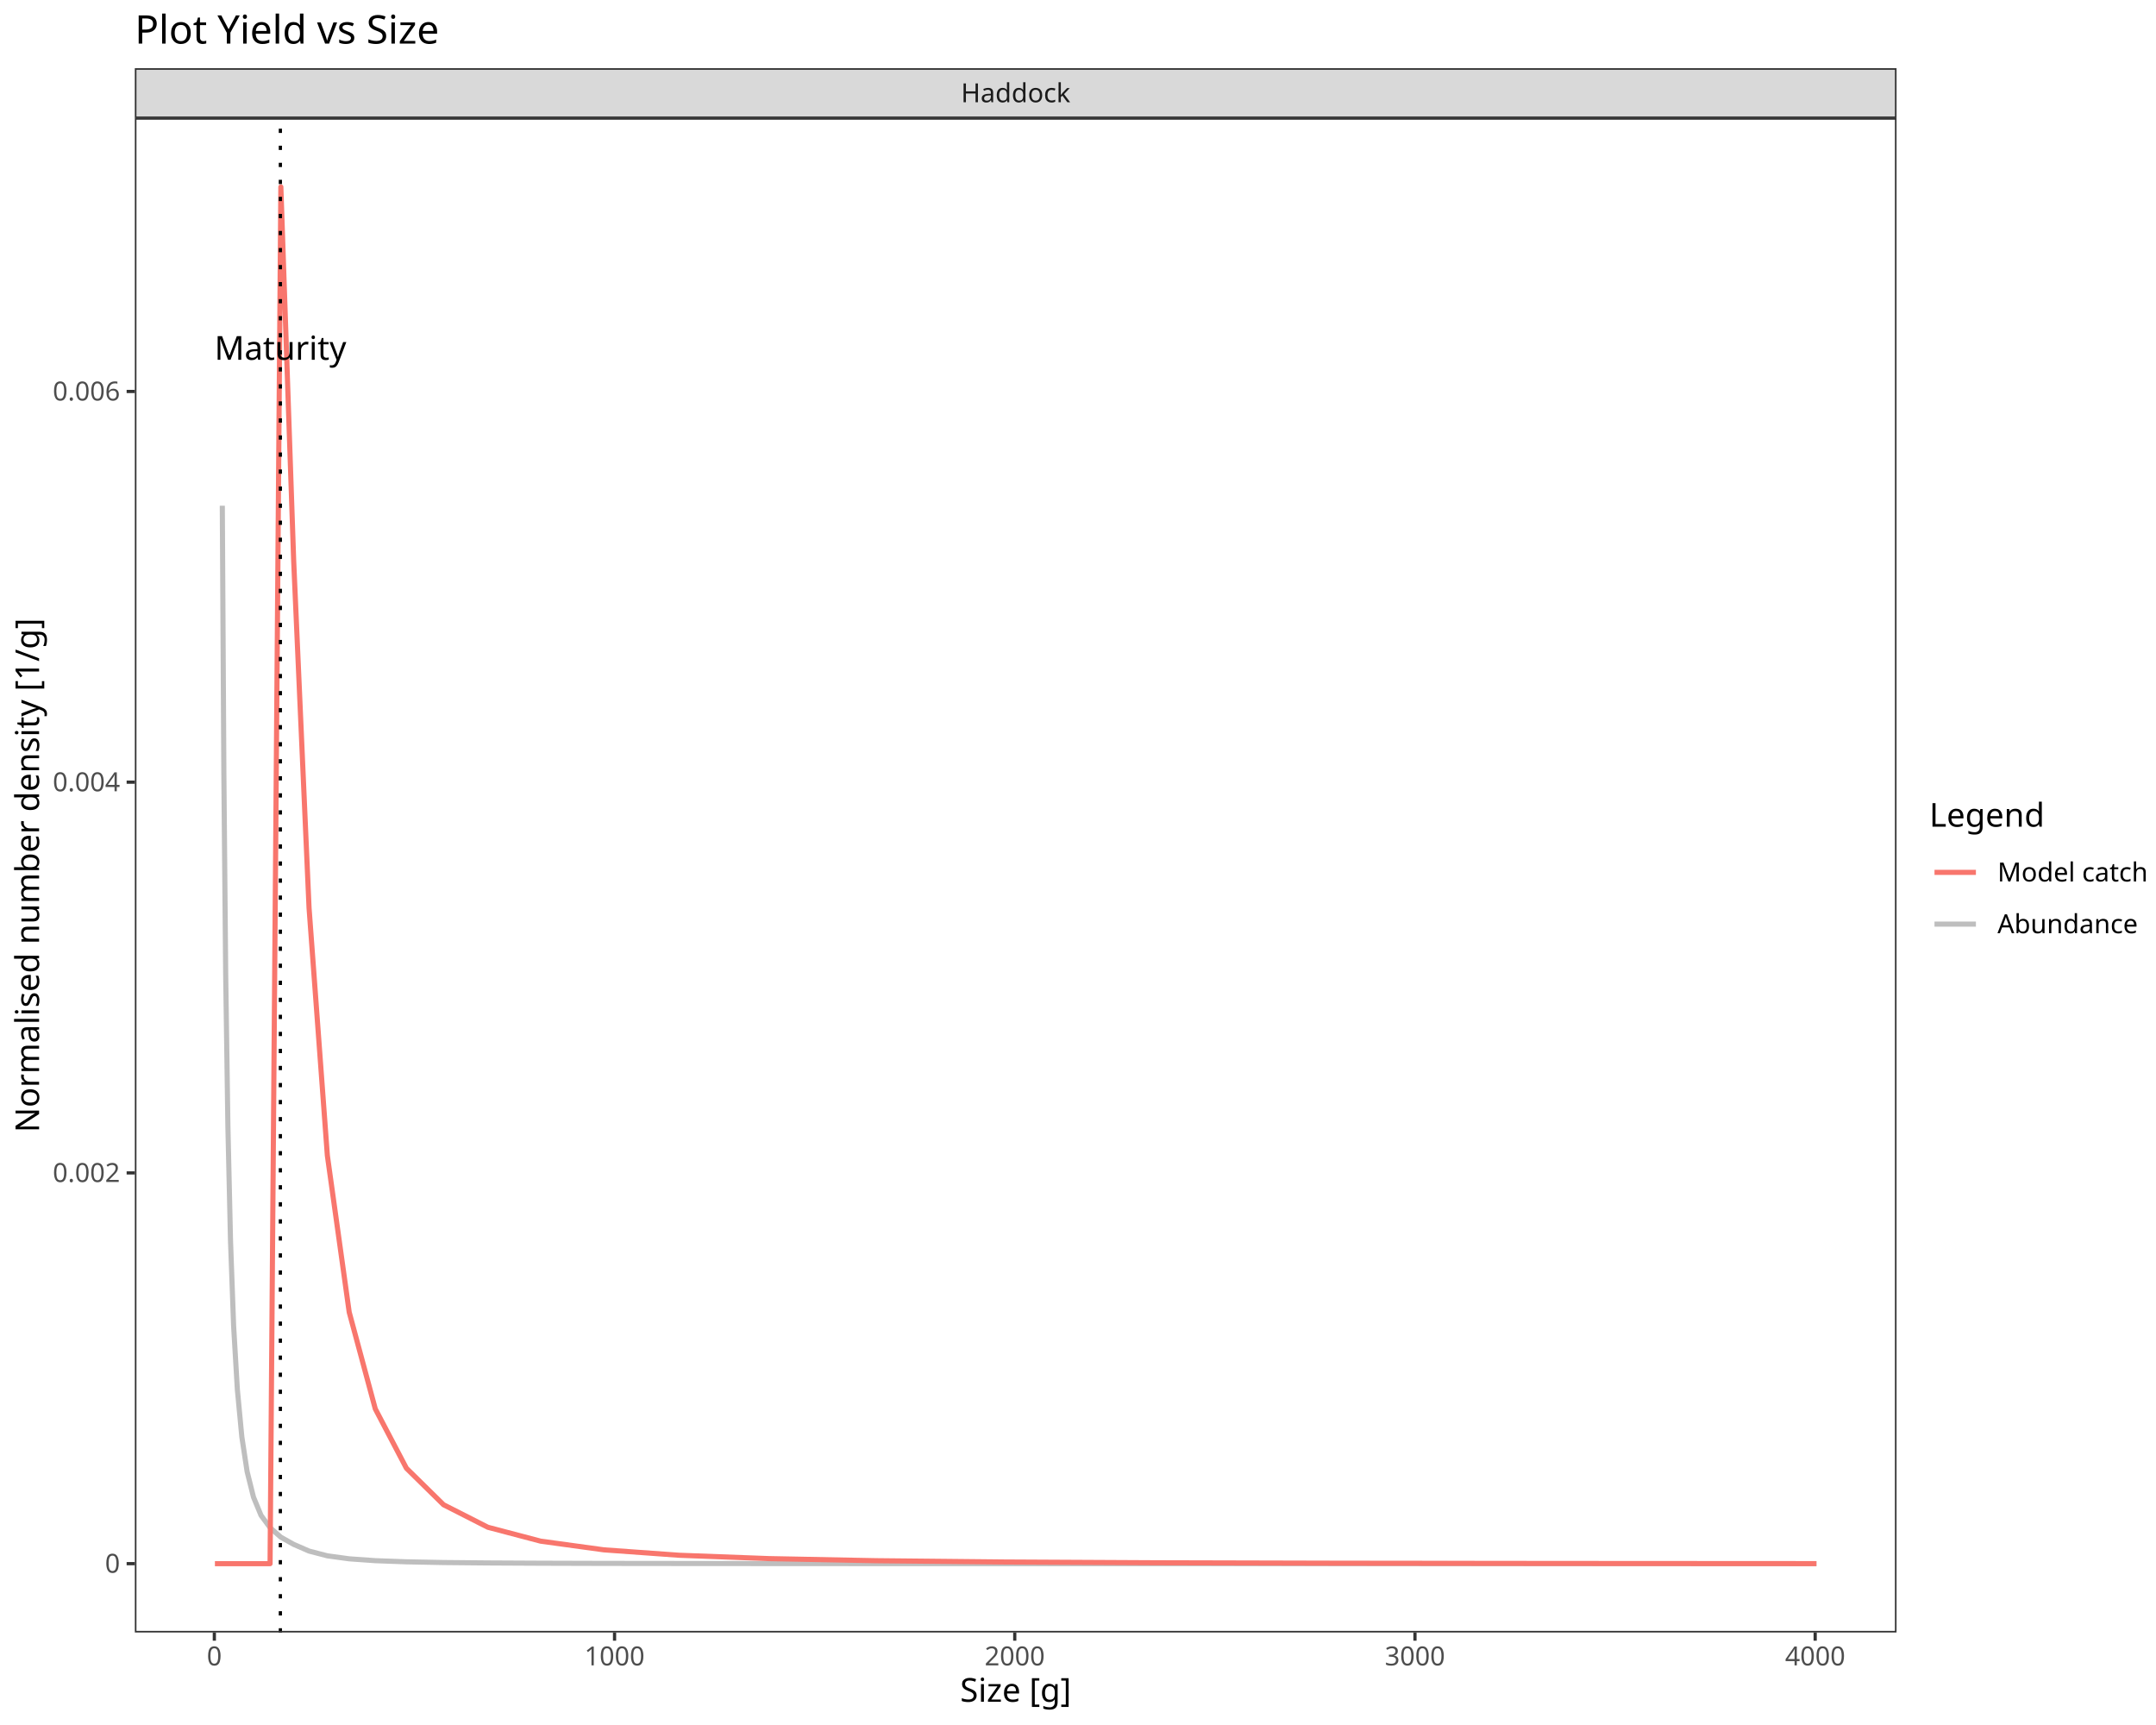
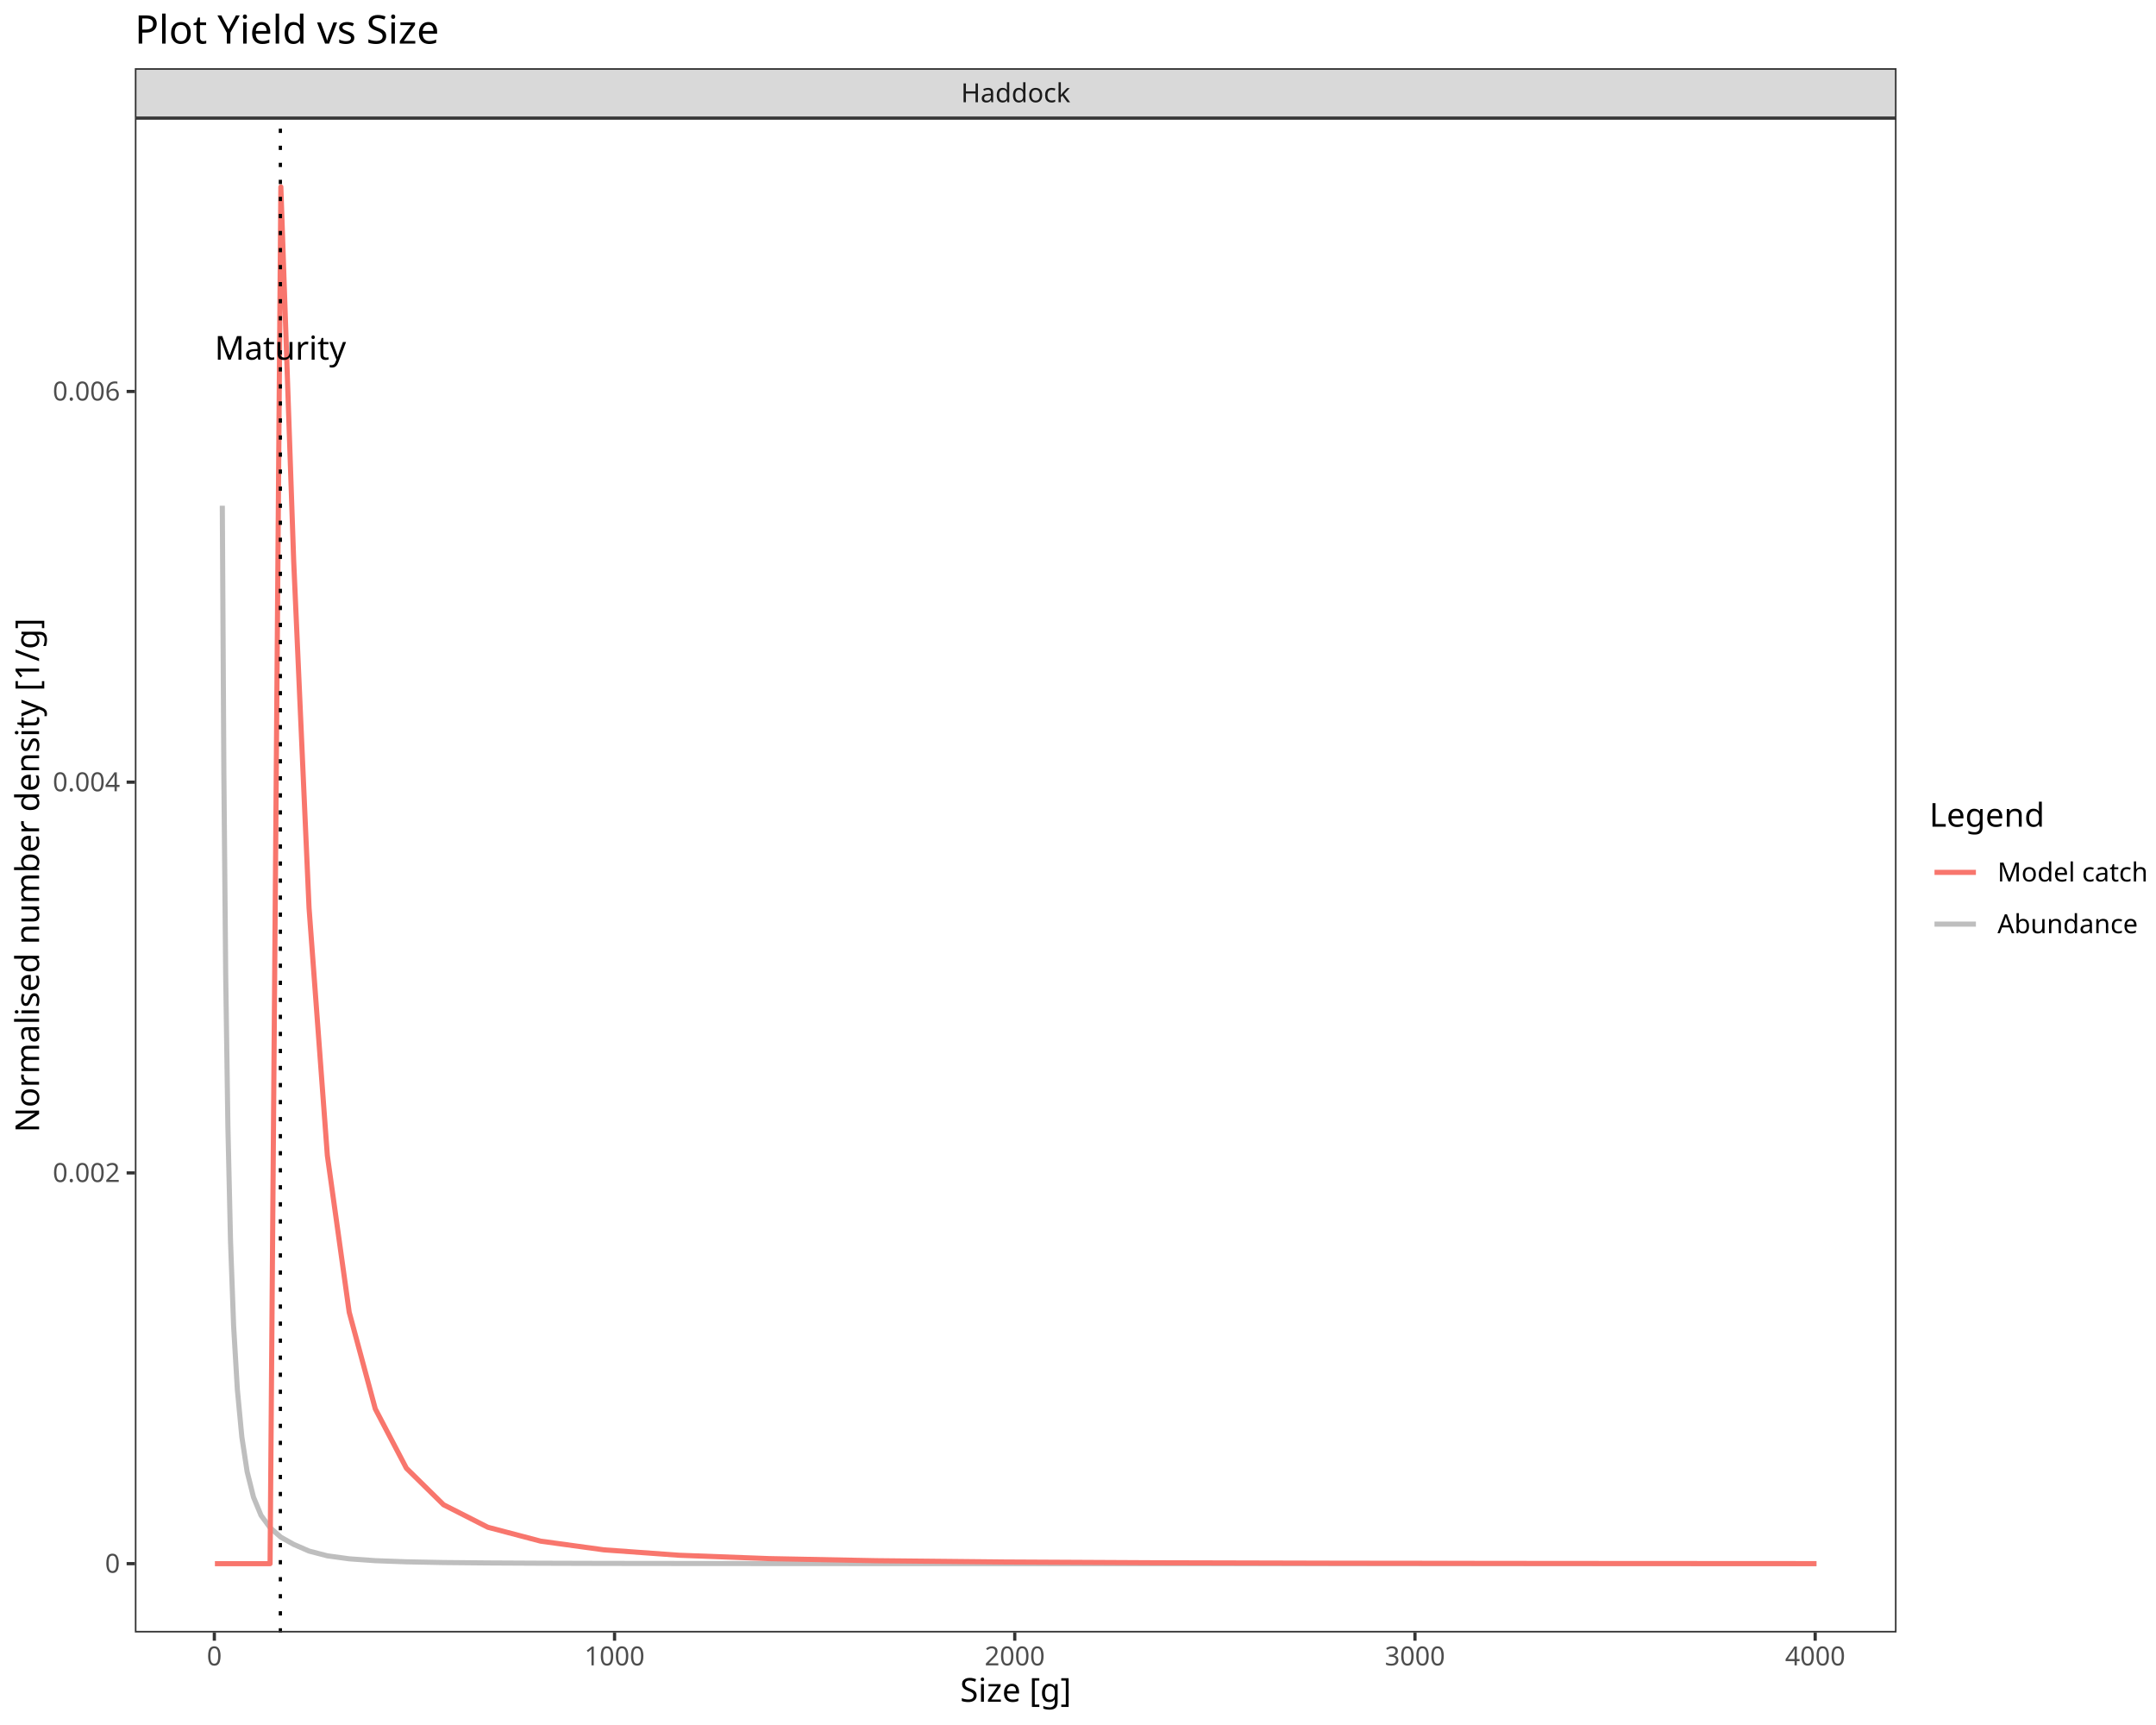
<svg xmlns="http://www.w3.org/2000/svg" class="svglite" data-engine-version="2.0" width="720.00pt" height="576.00pt" viewBox="0 0 720.00 576.00">
  <defs>
    <style type="text/css">
    .svglite line, .svglite polyline, .svglite polygon, .svglite path, .svglite rect, .svglite circle {
      fill: none;
      stroke: #000000;
      stroke-linecap: round;
      stroke-linejoin: round;
      stroke-miterlimit: 10.00;
    }
  </style>
  </defs>
  <rect width="100%" height="100%" style="stroke: none; fill: #FFFFFF;" />
  <defs>
    <clipPath id="cpMC4wMHw3MjAuMDB8MC4wMHw1NzYuMDA=">
      <rect x="0.00" y="0.00" width="720.00" height="576.00" />
    </clipPath>
  </defs>
  <g clip-path="url(#cpMC4wMHw3MjAuMDB8MC4wMHw1NzYuMDA=)">
    <rect x="0.00" y="0.00" width="720.00" height="576.00" style="stroke-width: 1.07; stroke: #FFFFFF; fill: #FFFFFF;" />
  </g>
  <defs>
    <clipPath id="cpNDUuMDN8NjMzLjM1fDM5LjQzfDU0NS4xMQ==">
      <rect x="45.03" y="39.43" width="588.32" height="505.68" />
    </clipPath>
  </defs>
  <g clip-path="url(#cpNDUuMDN8NjMzLjM1fDM5LjQzfDU0NS4xMQ==)">
    <rect x="45.03" y="39.43" width="588.32" height="505.68" style="stroke-width: 1.07; stroke: none; fill: #FFFFFF;" />
    <polyline points="74.24,168.86 74.76,258.20 75.37,325.50 76.11,376.19 76.98,414.31 78.02,442.79 79.27,464.01 80.76,479.78 82.53,491.40 84.65,499.90 87.17,506.00 90.19,510.11 93.79,513.29 98.08,515.69 103.21,517.92 109.32,519.51 116.62,520.51 125.33,521.13 135.72,521.51 148.12,521.75 162.92,521.89 180.58,521.98 201.66,522.04 226.81,522.07 256.82,522.09 292.64,522.11 335.39,522.12 386.40,522.12 447.27,522.12 519.91,522.13 606.60,522.13 " style="stroke-width: 1.71; stroke: #BEBEBE; stroke-linecap: butt;" />
    <polyline points="71.77,522.13 71.81,522.13 71.85,522.13 71.90,522.13 71.96,522.13 72.04,522.13 72.12,522.13 72.23,522.13 72.35,522.13 72.50,522.13 72.68,522.13 72.89,522.13 73.15,522.13 73.45,522.13 73.81,522.13 74.24,522.13 74.76,522.13 75.37,522.13 76.11,522.13 76.98,522.13 78.02,522.13 79.27,522.13 80.76,522.13 82.53,522.13 84.65,522.13 87.17,522.13 90.19,522.13 93.79,62.42 98.08,187.36 103.21,303.19 109.32,385.83 116.62,438.16 125.33,470.44 135.72,490.26 148.12,502.45 162.92,509.97 180.58,514.62 201.66,517.51 226.81,519.32 256.82,520.44 292.64,521.14 335.39,521.57 386.40,521.83 447.27,521.98 519.91,522.06 606.60,522.11 " style="stroke-width: 1.71; stroke: #F8766D; stroke-linecap: butt;" />
    <line x1="93.63" y1="545.11" x2="93.63" y2="39.43" style="stroke-width: 1.07; stroke-dasharray: 1.42,4.27; stroke-linecap: butt;" />
-     <text x="93.63" y="104.24" text-anchor="middle" style="font-size: 11.04px; font-family: sans;" textLength="0.00px" lengthAdjust="spacingAndGlyphs" />
-     <text x="93.63" y="120.14" text-anchor="middle" style="font-size: 11.04px; font-family: sans;" textLength="39.27px" lengthAdjust="spacingAndGlyphs">Maturity</text>
+     <text x="93.63" y="104.25" text-anchor="middle" style="font-size: 11.00px; font-family: sans;" textLength="0.00px" lengthAdjust="spacingAndGlyphs" />
+     <text x="93.63" y="120.09" text-anchor="middle" style="font-size: 11.00px; font-family: sans;" textLength="39.12px" lengthAdjust="spacingAndGlyphs">Maturity</text>
    <rect x="45.03" y="39.43" width="588.32" height="505.68" style="stroke-width: 1.07; stroke: #333333;" />
  </g>
  <g clip-path="url(#cpMC4wMHw3MjAuMDB8MC4wMHw1NzYuMDA=)">
</g>
  <defs>
    <clipPath id="cpNDUuMDN8NjMzLjM1fDIyLjc4fDM5LjQz">
      <rect x="45.03" y="22.78" width="588.32" height="16.65" />
    </clipPath>
  </defs>
  <g clip-path="url(#cpNDUuMDN8NjMzLjM1fDIyLjc4fDM5LjQz)">
    <rect x="45.03" y="22.78" width="588.32" height="16.65" style="stroke-width: 1.07; stroke: #333333; fill: #D9D9D9;" />
    <text x="339.19" y="34.14" text-anchor="middle" style="font-size: 8.80px; fill: #1A1A1A; font-family: sans;" textLength="34.74px" lengthAdjust="spacingAndGlyphs">Haddock</text>
  </g>
  <g clip-path="url(#cpMC4wMHw3MjAuMDB8MC4wMHw1NzYuMDA=)">
    <polyline points="71.58,547.85 71.58,545.11 " style="stroke-width: 1.07; stroke: #333333; stroke-linecap: butt;" />
    <polyline points="205.23,547.85 205.23,545.11 " style="stroke-width: 1.07; stroke: #333333; stroke-linecap: butt;" />
    <polyline points="338.88,547.85 338.88,545.11 " style="stroke-width: 1.07; stroke: #333333; stroke-linecap: butt;" />
    <polyline points="472.53,547.85 472.53,545.11 " style="stroke-width: 1.07; stroke: #333333; stroke-linecap: butt;" />
    <polyline points="606.18,547.85 606.18,545.11 " style="stroke-width: 1.07; stroke: #333333; stroke-linecap: butt;" />
    <text x="71.58" y="556.10" text-anchor="middle" style="font-size: 8.80px; fill: #4D4D4D; font-family: sans;" textLength="4.89px" lengthAdjust="spacingAndGlyphs">0</text>
    <text x="205.23" y="556.10" text-anchor="middle" style="font-size: 8.80px; fill: #4D4D4D; font-family: sans;" textLength="19.58px" lengthAdjust="spacingAndGlyphs">1000</text>
    <text x="338.88" y="556.10" text-anchor="middle" style="font-size: 8.80px; fill: #4D4D4D; font-family: sans;" textLength="19.58px" lengthAdjust="spacingAndGlyphs">2000</text>
    <text x="472.53" y="556.10" text-anchor="middle" style="font-size: 8.80px; fill: #4D4D4D; font-family: sans;" textLength="19.58px" lengthAdjust="spacingAndGlyphs">3000</text>
    <text x="606.18" y="556.10" text-anchor="middle" style="font-size: 8.80px; fill: #4D4D4D; font-family: sans;" textLength="19.58px" lengthAdjust="spacingAndGlyphs">4000</text>
    <text x="40.10" y="525.16" text-anchor="end" style="font-size: 8.80px; fill: #4D4D4D; font-family: sans;" textLength="4.89px" lengthAdjust="spacingAndGlyphs">0</text>
    <text x="40.10" y="394.68" text-anchor="end" style="font-size: 8.80px; fill: #4D4D4D; font-family: sans;" textLength="22.02px" lengthAdjust="spacingAndGlyphs">0.002</text>
    <text x="40.10" y="264.21" text-anchor="end" style="font-size: 8.80px; fill: #4D4D4D; font-family: sans;" textLength="22.02px" lengthAdjust="spacingAndGlyphs">0.004</text>
    <text x="40.10" y="133.73" text-anchor="end" style="font-size: 8.80px; fill: #4D4D4D; font-family: sans;" textLength="22.02px" lengthAdjust="spacingAndGlyphs">0.006</text>
    <polyline points="42.29,522.13 45.03,522.13 " style="stroke-width: 1.07; stroke: #333333; stroke-linecap: butt;" />
    <polyline points="42.29,391.65 45.03,391.65 " style="stroke-width: 1.07; stroke: #333333; stroke-linecap: butt;" />
    <polyline points="42.29,261.18 45.03,261.18 " style="stroke-width: 1.07; stroke: #333333; stroke-linecap: butt;" />
    <polyline points="42.29,130.71 45.03,130.71 " style="stroke-width: 1.07; stroke: #333333; stroke-linecap: butt;" />
    <text x="339.19" y="568.24" text-anchor="middle" style="font-size: 11.00px; font-family: sans;" textLength="36.69px" lengthAdjust="spacingAndGlyphs">Size [g]</text>
    <text transform="translate(13.05,292.27) rotate(-90)" text-anchor="middle" style="font-size: 11.00px; font-family: sans;" textLength="158.37px" lengthAdjust="spacingAndGlyphs">Normalised number density [1/g]</text>
    <rect x="644.30" y="267.33" width="70.22" height="49.89" style="stroke-width: 1.07; stroke: none; fill: #FFFFFF;" />
    <text x="644.30" y="276.04" style="font-size: 11.00px; font-family: sans;" textLength="36.71px" lengthAdjust="spacingAndGlyphs">Legend</text>
    <rect x="644.30" y="282.66" width="17.28" height="17.28" style="stroke-width: 1.07; stroke: none; fill: #FFFFFF;" />
    <line x1="646.03" y1="291.30" x2="659.86" y2="291.30" style="stroke-width: 1.71; stroke: #F8766D; stroke-linecap: butt;" />
    <rect x="644.30" y="299.94" width="17.28" height="17.28" style="stroke-width: 1.07; stroke: none; fill: #FFFFFF;" />
    <line x1="646.03" y1="308.58" x2="659.86" y2="308.58" style="stroke-width: 1.71; stroke: #BEBEBE; stroke-linecap: butt;" />
    <text x="667.06" y="294.33" style="font-size: 8.80px; font-family: sans;" textLength="47.46px" lengthAdjust="spacingAndGlyphs">Model catch</text>
    <text x="667.06" y="311.61" style="font-size: 8.80px; font-family: sans;" textLength="44.54px" lengthAdjust="spacingAndGlyphs">Abundance</text>
    <text x="45.03" y="14.56" style="font-size: 13.20px; font-family: sans;" textLength="101.99px" lengthAdjust="spacingAndGlyphs">Plot Yield vs Size</text>
  </g>
</svg>
